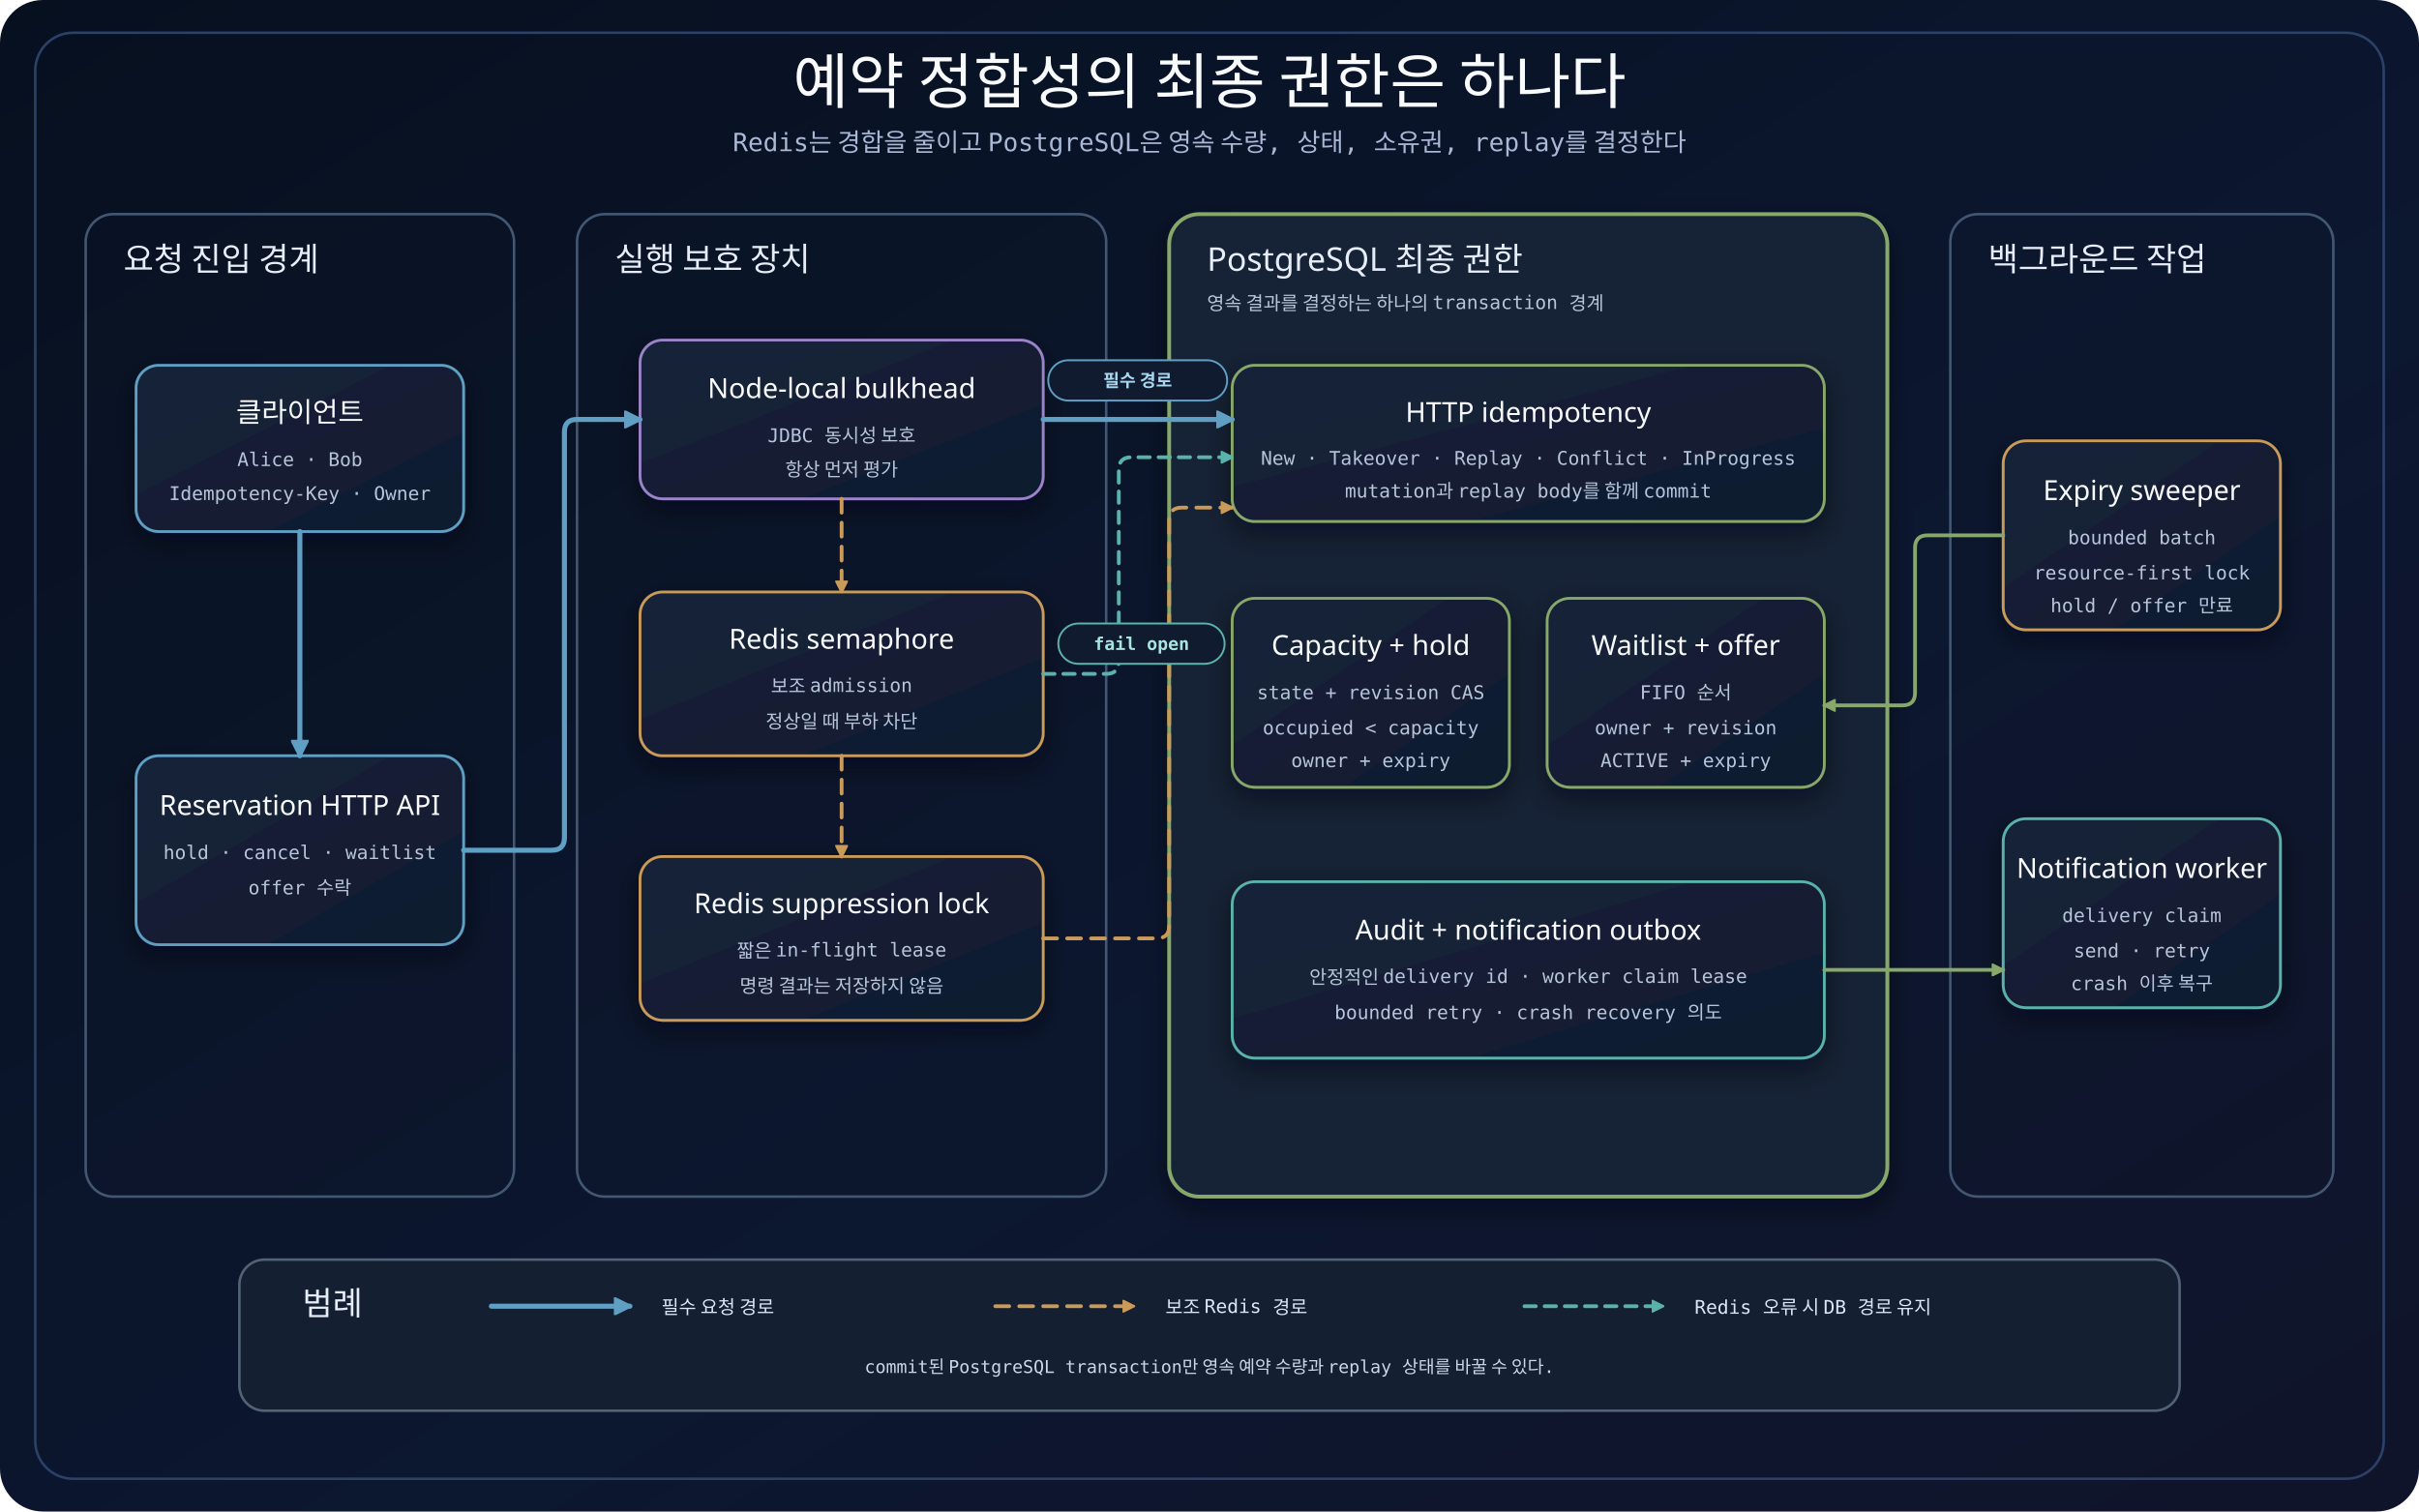
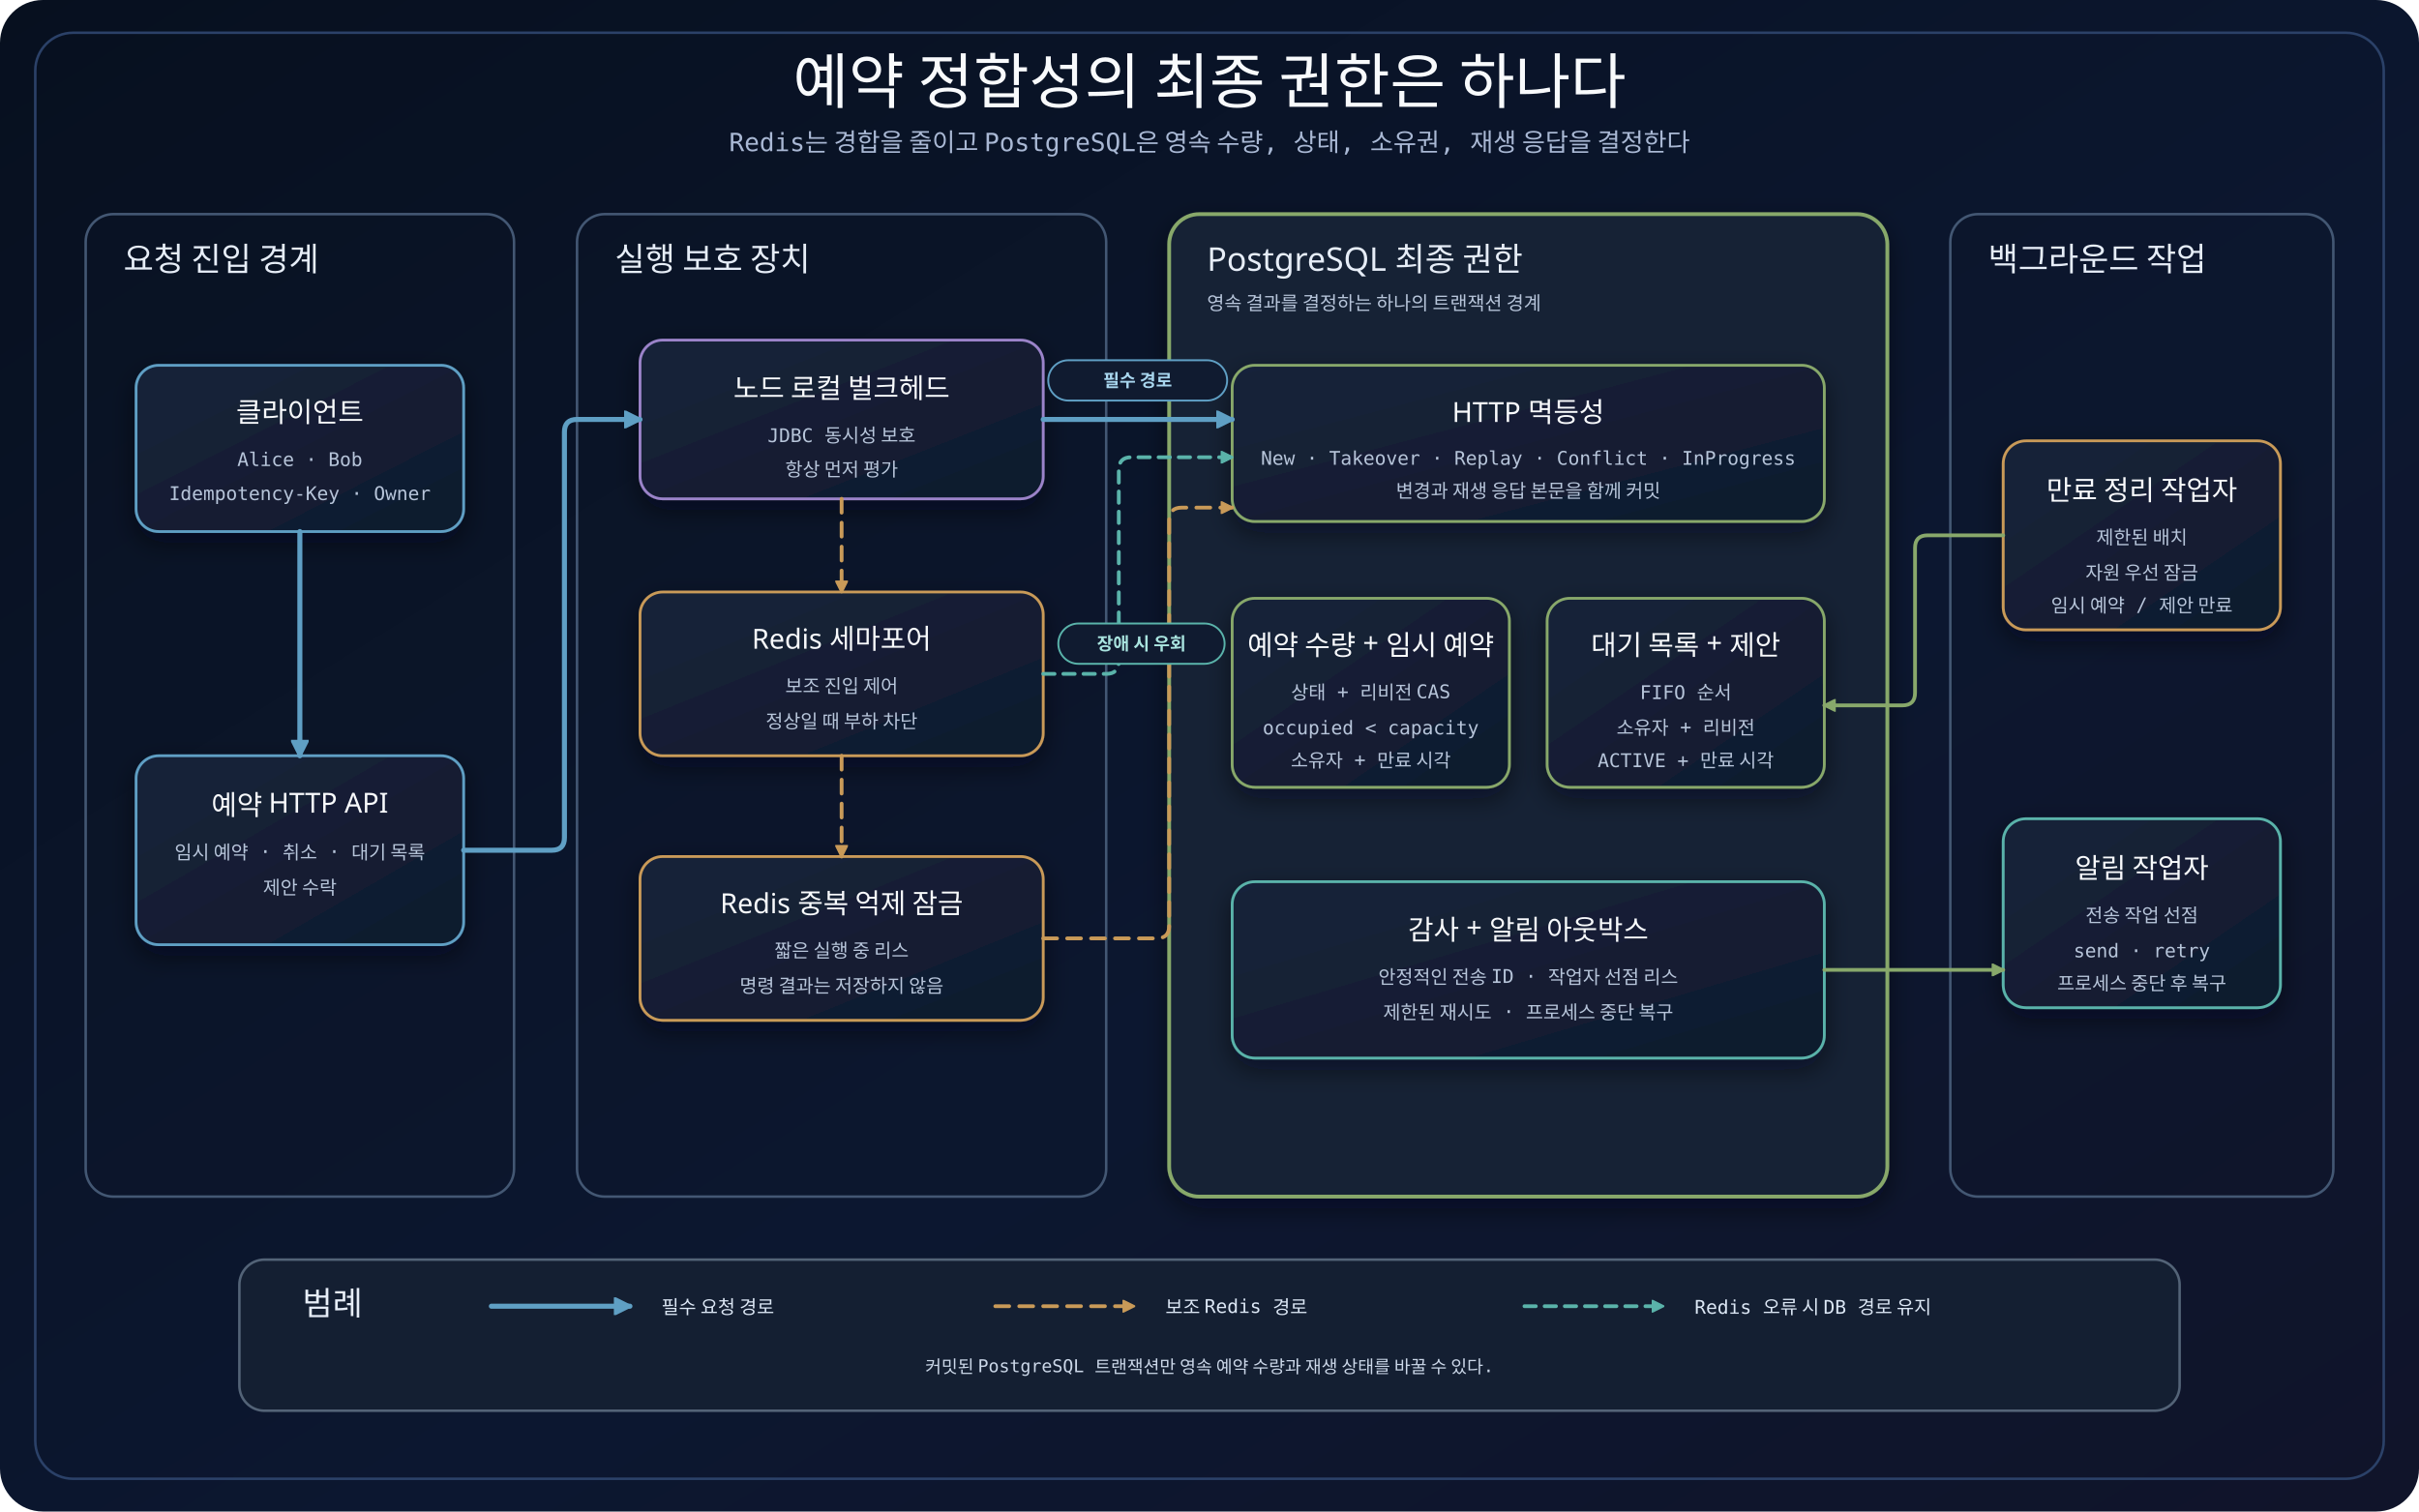
<svg xmlns="http://www.w3.org/2000/svg" width="1920" height="1200" viewBox="0 0 1920 1200" role="img" aria-labelledby="title desc">
  <defs>
    <linearGradient id="canvas" x1="0" y1="0" x2="1" y2="1">
      <stop offset="0" stop-color="#07101f" />
      <stop offset="0.58" stop-color="#0c1730" />
      <stop offset="1" stop-color="#10142a" />
    </linearGradient>
    <linearGradient id="panel" x1="0" y1="0" x2="1" y2="1">
      <stop offset="0" stop-color="#15233a" />
      <stop offset="1" stop-color="#101a2d" />
    </linearGradient>
    <filter id="shadow" x="-15%" y="-20%" width="130%" height="150%">
      <feDropShadow dx="0" dy="8" stdDeviation="10" flood-color="#020617" flood-opacity="0.5" />
    </filter>
    <marker id="arrow-blue" markerWidth="14" markerHeight="14" viewBox="0 0 10 10" refX="9" refY="5" markerUnits="userSpaceOnUse" orient="auto">
      <path d="M 0 0 L 10 5 L 0 10 Z" fill="#5f9fc4" stroke="#5f9fc4" stroke-dasharray="none" />
    </marker>
    <marker id="arrow-amber" markerWidth="10" markerHeight="10" viewBox="0 0 10 10" refX="9" refY="5" markerUnits="userSpaceOnUse" orient="auto">
      <path d="M 0 0 L 10 5 L 0 10 Z" fill="#c99a58" stroke="#c99a58" stroke-dasharray="none" />
    </marker>
    <marker id="arrow-teal" markerWidth="10" markerHeight="10" viewBox="0 0 10 10" refX="9" refY="5" markerUnits="userSpaceOnUse" orient="auto">
      <path d="M 0 0 L 10 5 L 0 10 Z" fill="#5ab3aa" stroke="#5ab3aa" stroke-dasharray="none" />
    </marker>
    <marker id="arrow-green" markerWidth="10" markerHeight="10" viewBox="0 0 10 10" refX="9" refY="5" markerUnits="userSpaceOnUse" orient="auto">
      <path d="M 0 0 L 10 5 L 0 10 Z" fill="#88a86b" stroke="#88a86b" stroke-dasharray="none" />
    </marker>
    <style>
      .outer { fill: none; stroke: #2b4168; stroke-width: 2; }
      .lane { fill: #0f172a; fill-opacity: 0.22; stroke: #435773; stroke-width: 2; }
      .authority { fill: #122335; stroke: #88a86b; stroke-width: 3; filter: url(#shadow); }
      .card { fill: url(#panel); stroke: #5b789d; stroke-width: 2.2; filter: url(#shadow); }
      .card-blue { stroke: #5f9fc4; }
      .card-purple { stroke: #9b83c9; }
      .card-amber { stroke: #c99a58; }
      .card-green { stroke: #88a86b; }
      .card-teal { stroke: #5ab3aa; }
      .title { font: 48px "goorm Sans", sans-serif; fill: #f8fafc; }
      .subtitle { font: 20px "goorm Sans Code", "goorm Sans", ui-monospace, monospace; fill: #a9b8d4; }
      .laneTitle { font: 26px "goorm Sans", sans-serif; fill: #e6edf7; }
      .cardTitle { font: 22px "goorm Sans", sans-serif; fill: #f8fafc; }
      .detail { font: 15px "goorm Sans Code", "goorm Sans", ui-monospace, monospace; fill: #b7c5da; }
      .small { font: 14px "goorm Sans Code", "goorm Sans", ui-monospace, monospace; fill: #cbd7e8; }
      .legend { font: 15px "goorm Sans Code", "goorm Sans", ui-monospace, monospace; fill: #dce7f5; }
      .required { fill: none; stroke: #5f9fc4; stroke-width: 4; stroke-linecap: round; stroke-linejoin: round; marker-end: url(#arrow-blue); }
      .advisory { fill: none; stroke: #c99a58; stroke-width: 3; stroke-dasharray: 11 8; stroke-linecap: round; stroke-linejoin: round; marker-end: url(#arrow-amber); }
      .fallback { fill: none; stroke: #5ab3aa; stroke-width: 3; stroke-dasharray: 9 7; stroke-linecap: round; stroke-linejoin: round; marker-end: url(#arrow-teal); }
      .worker { fill: none; stroke: #88a86b; stroke-width: 3; stroke-linecap: round; stroke-linejoin: round; marker-end: url(#arrow-green); }
      .labelPill { fill: #101b30; stroke-width: 1.5; }
      .labelText { font: 14px "goorm Sans Code", "goorm Sans", ui-monospace, monospace; font-weight: 700; }
    </style>
  </defs>
  <rect width="1920" height="1200" rx="34" fill="url(#canvas)" />
  <rect class="outer" x="28" y="26" width="1864" height="1148" rx="30" />
  <text class="title" x="960" y="82" text-anchor="middle">예약 정합성의 최종 권한은 하나다</text>
-   <text class="subtitle" x="960" y="120" text-anchor="middle">Redis는 경합을 줄이고 PostgreSQL은 영속 수량, 상태, 소유권, replay를 결정한다</text>
+   <text class="subtitle" x="960" y="120" text-anchor="middle">Redis는 경합을 줄이고 PostgreSQL은 영속 수량, 상태, 소유권, 재생 응답을 결정한다</text>
  <rect class="lane" x="68" y="170" width="340" height="780" rx="22" />
  <text class="laneTitle" x="98" y="215">요청 진입 경계</text>
  <rect class="lane" x="458" y="170" width="420" height="780" rx="22" />
  <text class="laneTitle" x="488" y="215">실행 보호 장치</text>
  <rect class="authority" x="928" y="170" width="570" height="780" rx="24" />
  <text class="laneTitle" x="958" y="215">PostgreSQL 최종 권한</text>
-   <text class="detail" x="958" y="246">영속 결과를 결정하는 하나의 transaction 경계</text>
+   <text class="detail" x="958" y="246">영속 결과를 결정하는 하나의 트랜잭션 경계</text>
  <rect class="lane" x="1548" y="170" width="304" height="780" rx="22" />
  <text class="laneTitle" x="1578" y="215">백그라운드 작업</text>
  <g id="clients">
    <rect class="card card-blue" x="108" y="290" width="260" height="132" rx="18" />
    <text class="cardTitle" x="238" y="335" text-anchor="middle">클라이언트</text>
    <text class="detail" x="238" y="370" text-anchor="middle">Alice · Bob</text>
    <text class="detail" x="238" y="397" text-anchor="middle">Idempotency-Key · Owner</text>
  </g>
  <g id="http-api">
    <rect class="card card-blue" x="108" y="600" width="260" height="150" rx="18" />
-     <text class="cardTitle" x="238" y="647" text-anchor="middle">Reservation HTTP API</text>
-     <text class="detail" x="238" y="682" text-anchor="middle">hold · cancel · waitlist</text>
-     <text class="detail" x="238" y="710" text-anchor="middle">offer 수락</text>
+     <text class="cardTitle" x="238" y="647" text-anchor="middle">예약 HTTP API</text>
+     <text class="detail" x="238" y="682" text-anchor="middle">임시 예약 · 취소 · 대기 목록</text>
+     <text class="detail" x="238" y="710" text-anchor="middle">제안 수락</text>
  </g>
  <g id="local-bulkhead">
    <rect class="card card-purple" x="508" y="270" width="320" height="126" rx="18" />
-     <text class="cardTitle" x="668" y="316" text-anchor="middle">Node-local bulkhead</text>
+     <text class="cardTitle" x="668" y="316" text-anchor="middle">노드 로컬 벌크헤드</text>
    <text class="detail" x="668" y="351" text-anchor="middle">JDBC 동시성 보호</text>
    <text class="detail" x="668" y="378" text-anchor="middle">항상 먼저 평가</text>
  </g>
  <g id="redis-semaphore">
    <rect class="card card-amber" x="508" y="470" width="320" height="130" rx="18" />
-     <text class="cardTitle" x="668" y="515" text-anchor="middle">Redis semaphore</text>
-     <text class="detail" x="668" y="550" text-anchor="middle">보조 admission</text>
+     <text class="cardTitle" x="668" y="515" text-anchor="middle">Redis 세마포어</text>
+     <text class="detail" x="668" y="550" text-anchor="middle">보조 진입 제어</text>
    <text class="detail" x="668" y="578" text-anchor="middle">정상일 때 부하 차단</text>
  </g>
  <g id="redis-suppression">
    <rect class="card card-amber" x="508" y="680" width="320" height="130" rx="18" />
-     <text class="cardTitle" x="668" y="725" text-anchor="middle">Redis suppression lock</text>
-     <text class="detail" x="668" y="760" text-anchor="middle">짧은 in-flight lease</text>
+     <text class="cardTitle" x="668" y="725" text-anchor="middle">Redis 중복 억제 잠금</text>
+     <text class="detail" x="668" y="760" text-anchor="middle">짧은 실행 중 리스</text>
    <text class="detail" x="668" y="788" text-anchor="middle">명령 결과는 저장하지 않음</text>
  </g>
  <g id="idempotency">
    <rect class="card card-green" x="978" y="290" width="470" height="124" rx="18" />
-     <text class="cardTitle" x="1213" y="335" text-anchor="middle">HTTP idempotency</text>
+     <text class="cardTitle" x="1213" y="335" text-anchor="middle">HTTP 멱등성</text>
    <text class="detail" x="1213" y="369" text-anchor="middle">New · Takeover · Replay · Conflict · InProgress</text>
-     <text class="detail" x="1213" y="395" text-anchor="middle">mutation과 replay body를 함께 commit</text>
+     <text class="detail" x="1213" y="395" text-anchor="middle">변경과 재생 응답 본문을 함께 커밋</text>
  </g>
  <g id="capacity-holds">
    <rect class="card card-green" x="978" y="475" width="220" height="150" rx="18" />
-     <text class="cardTitle" x="1088" y="520" text-anchor="middle">Capacity + hold</text>
-     <text class="detail" x="1088" y="555" text-anchor="middle">state + revision CAS</text>
+     <text class="cardTitle" x="1088" y="520" text-anchor="middle">예약 수량 + 임시 예약</text>
+     <text class="detail" x="1088" y="555" text-anchor="middle">상태 + 리비전 CAS</text>
    <text class="detail" x="1088" y="583" text-anchor="middle">occupied &lt; capacity</text>
-     <text class="detail" x="1088" y="609" text-anchor="middle">owner + expiry</text>
+     <text class="detail" x="1088" y="609" text-anchor="middle">소유자 + 만료 시각</text>
  </g>
  <g id="waitlist-offers">
    <rect class="card card-green" x="1228" y="475" width="220" height="150" rx="18" />
-     <text class="cardTitle" x="1338" y="520" text-anchor="middle">Waitlist + offer</text>
+     <text class="cardTitle" x="1338" y="520" text-anchor="middle">대기 목록 + 제안</text>
    <text class="detail" x="1338" y="555" text-anchor="middle">FIFO 순서</text>
-     <text class="detail" x="1338" y="583" text-anchor="middle">owner + revision</text>
-     <text class="detail" x="1338" y="609" text-anchor="middle">ACTIVE + expiry</text>
+     <text class="detail" x="1338" y="583" text-anchor="middle">소유자 + 리비전</text>
+     <text class="detail" x="1338" y="609" text-anchor="middle">ACTIVE + 만료 시각</text>
  </g>
  <g id="audit-outbox">
    <rect class="card card-teal" x="978" y="700" width="470" height="140" rx="18" />
-     <text class="cardTitle" x="1213" y="746" text-anchor="middle">Audit + notification outbox</text>
-     <text class="detail" x="1213" y="781" text-anchor="middle">안정적인 delivery id · worker claim lease</text>
-     <text class="detail" x="1213" y="809" text-anchor="middle">bounded retry · crash recovery 의도</text>
+     <text class="cardTitle" x="1213" y="746" text-anchor="middle">감사 + 알림 아웃박스</text>
+     <text class="detail" x="1213" y="781" text-anchor="middle">안정적인 전송 ID · 작업자 선점 리스</text>
+     <text class="detail" x="1213" y="809" text-anchor="middle">제한된 재시도 · 프로세스 중단 복구</text>
  </g>
  <g id="expiry-sweeper">
    <rect class="card card-amber" x="1590" y="350" width="220" height="150" rx="18" />
-     <text class="cardTitle" x="1700" y="397" text-anchor="middle">Expiry sweeper</text>
-     <text class="detail" x="1700" y="432" text-anchor="middle">bounded batch</text>
-     <text class="detail" x="1700" y="460" text-anchor="middle">resource-first lock</text>
-     <text class="detail" x="1700" y="486" text-anchor="middle">hold / offer 만료</text>
+     <text class="cardTitle" x="1700" y="397" text-anchor="middle">만료 정리 작업자</text>
+     <text class="detail" x="1700" y="432" text-anchor="middle">제한된 배치</text>
+     <text class="detail" x="1700" y="460" text-anchor="middle">자원 우선 잠금</text>
+     <text class="detail" x="1700" y="486" text-anchor="middle">임시 예약 / 제안 만료</text>
  </g>
  <g id="notification-worker">
    <rect class="card card-teal" x="1590" y="650" width="220" height="150" rx="18" />
-     <text class="cardTitle" x="1700" y="697" text-anchor="middle">Notification worker</text>
-     <text class="detail" x="1700" y="732" text-anchor="middle">delivery claim</text>
+     <text class="cardTitle" x="1700" y="697" text-anchor="middle">알림 작업자</text>
+     <text class="detail" x="1700" y="732" text-anchor="middle">전송 작업 선점</text>
    <text class="detail" x="1700" y="760" text-anchor="middle">send · retry</text>
-     <text class="detail" x="1700" y="786" text-anchor="middle">crash 이후 복구</text>
+     <text class="detail" x="1700" y="786" text-anchor="middle">프로세스 중단 후 복구</text>
  </g>
  <path class="required" data-connector="clients-to-api" d="M 238 422 L 238 600" />
  <path class="required" data-connector="api-to-local" d="M 368 675 L 438 675 Q 448 675 448 665 L 448 343 Q 448 333 458 333 L 508 333" />
  <path class="required" data-connector="local-to-postgres" d="M 828 333 L 978 333" />
  <path class="advisory" data-connector="local-to-redis-semaphore" d="M 668 396 L 668 470" />
  <path class="advisory" data-connector="semaphore-to-suppression" d="M 668 600 L 668 680" />
  <path class="advisory" data-connector="suppression-to-idempotency" d="M 828 745 L 918 745 Q 928 745 928 735 L 928 413 Q 928 403 938 403 L 978 403" />
  <path class="fallback" data-connector="redis-fallback-to-postgres" d="M 828 535 L 878 535 Q 888 535 888 525 L 888 373 Q 888 363 898 363 L 978 363" />
  <path class="worker" data-connector="sweeper-to-capacity" d="M 1590 425 L 1530 425 Q 1520 425 1520 435 L 1520 550 Q 1520 560 1510 560 L 1448 560" />
  <path class="worker" data-connector="outbox-to-notification-worker" d="M 1448 770 L 1590 770" />
  <g data-relationship-label="required-path">
    <rect class="labelPill" x="832" y="286" width="142" height="32" rx="16" stroke="#5f9fc4" />
    <text class="labelText" x="903" y="307" text-anchor="middle" fill="#a8d6ee">필수 경로</text>
  </g>
  <g data-relationship-label="local-fallback">
    <rect class="labelPill" x="840" y="495" width="132" height="32" rx="16" stroke="#5ab3aa" />
-     <text class="labelText" x="906" y="516" text-anchor="middle" fill="#a9e4df">fail open</text>
+     <text class="labelText" x="906" y="516" text-anchor="middle" fill="#a9e4df">장애 시 우회</text>
  </g>
  <g id="legend">
    <rect x="190" y="1000" width="1540" height="120" rx="20" fill="#141f32" stroke="#536377" stroke-width="2" />
    <text class="laneTitle" x="240" y="1044">범례</text>
    <path d="M 390 1037 H 500" class="required" />
    <text class="legend" x="525" y="1043">필수 요청 경로</text>
    <path d="M 790 1037 H 900" class="advisory" />
    <text class="legend" x="925" y="1043">보조 Redis 경로</text>
    <path d="M 1210 1037 H 1320" class="fallback" />
    <text class="legend" x="1345" y="1043">Redis 오류 시 DB 경로 유지</text>
-     <text class="small" x="960" y="1090" text-anchor="middle">commit된 PostgreSQL transaction만 영속 예약 수량과 replay 상태를 바꿀 수 있다.</text>
+     <text class="small" x="960" y="1090" text-anchor="middle">커밋된 PostgreSQL 트랜잭션만 영속 예약 수량과 재생 상태를 바꿀 수 있다.</text>
  </g>
</svg>
